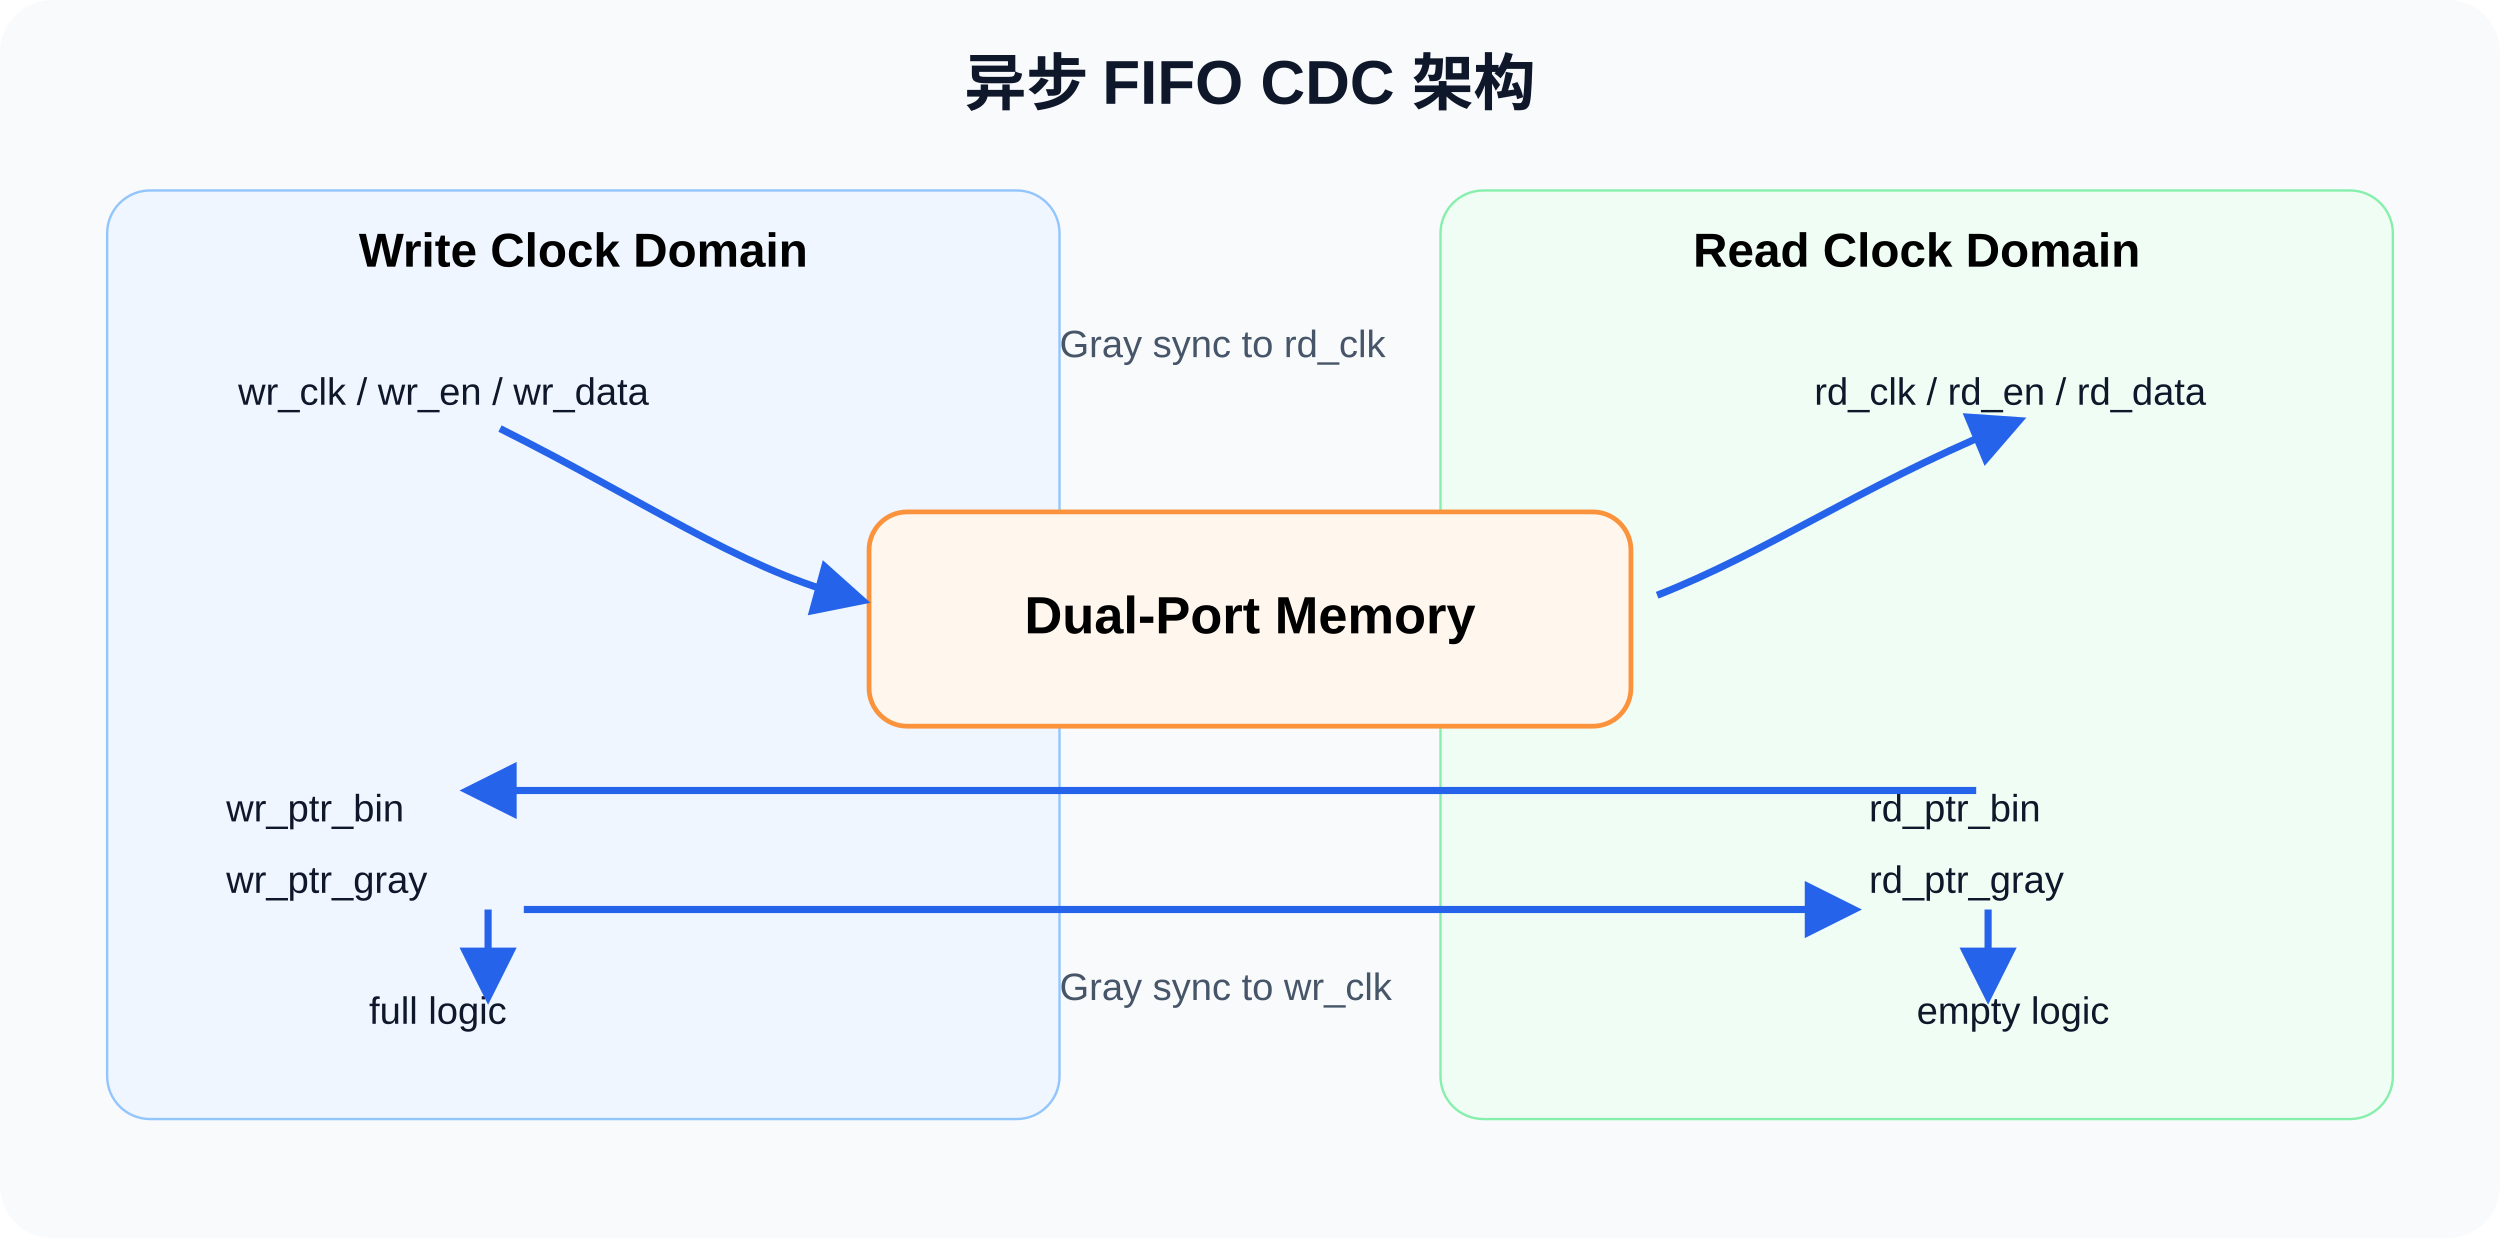
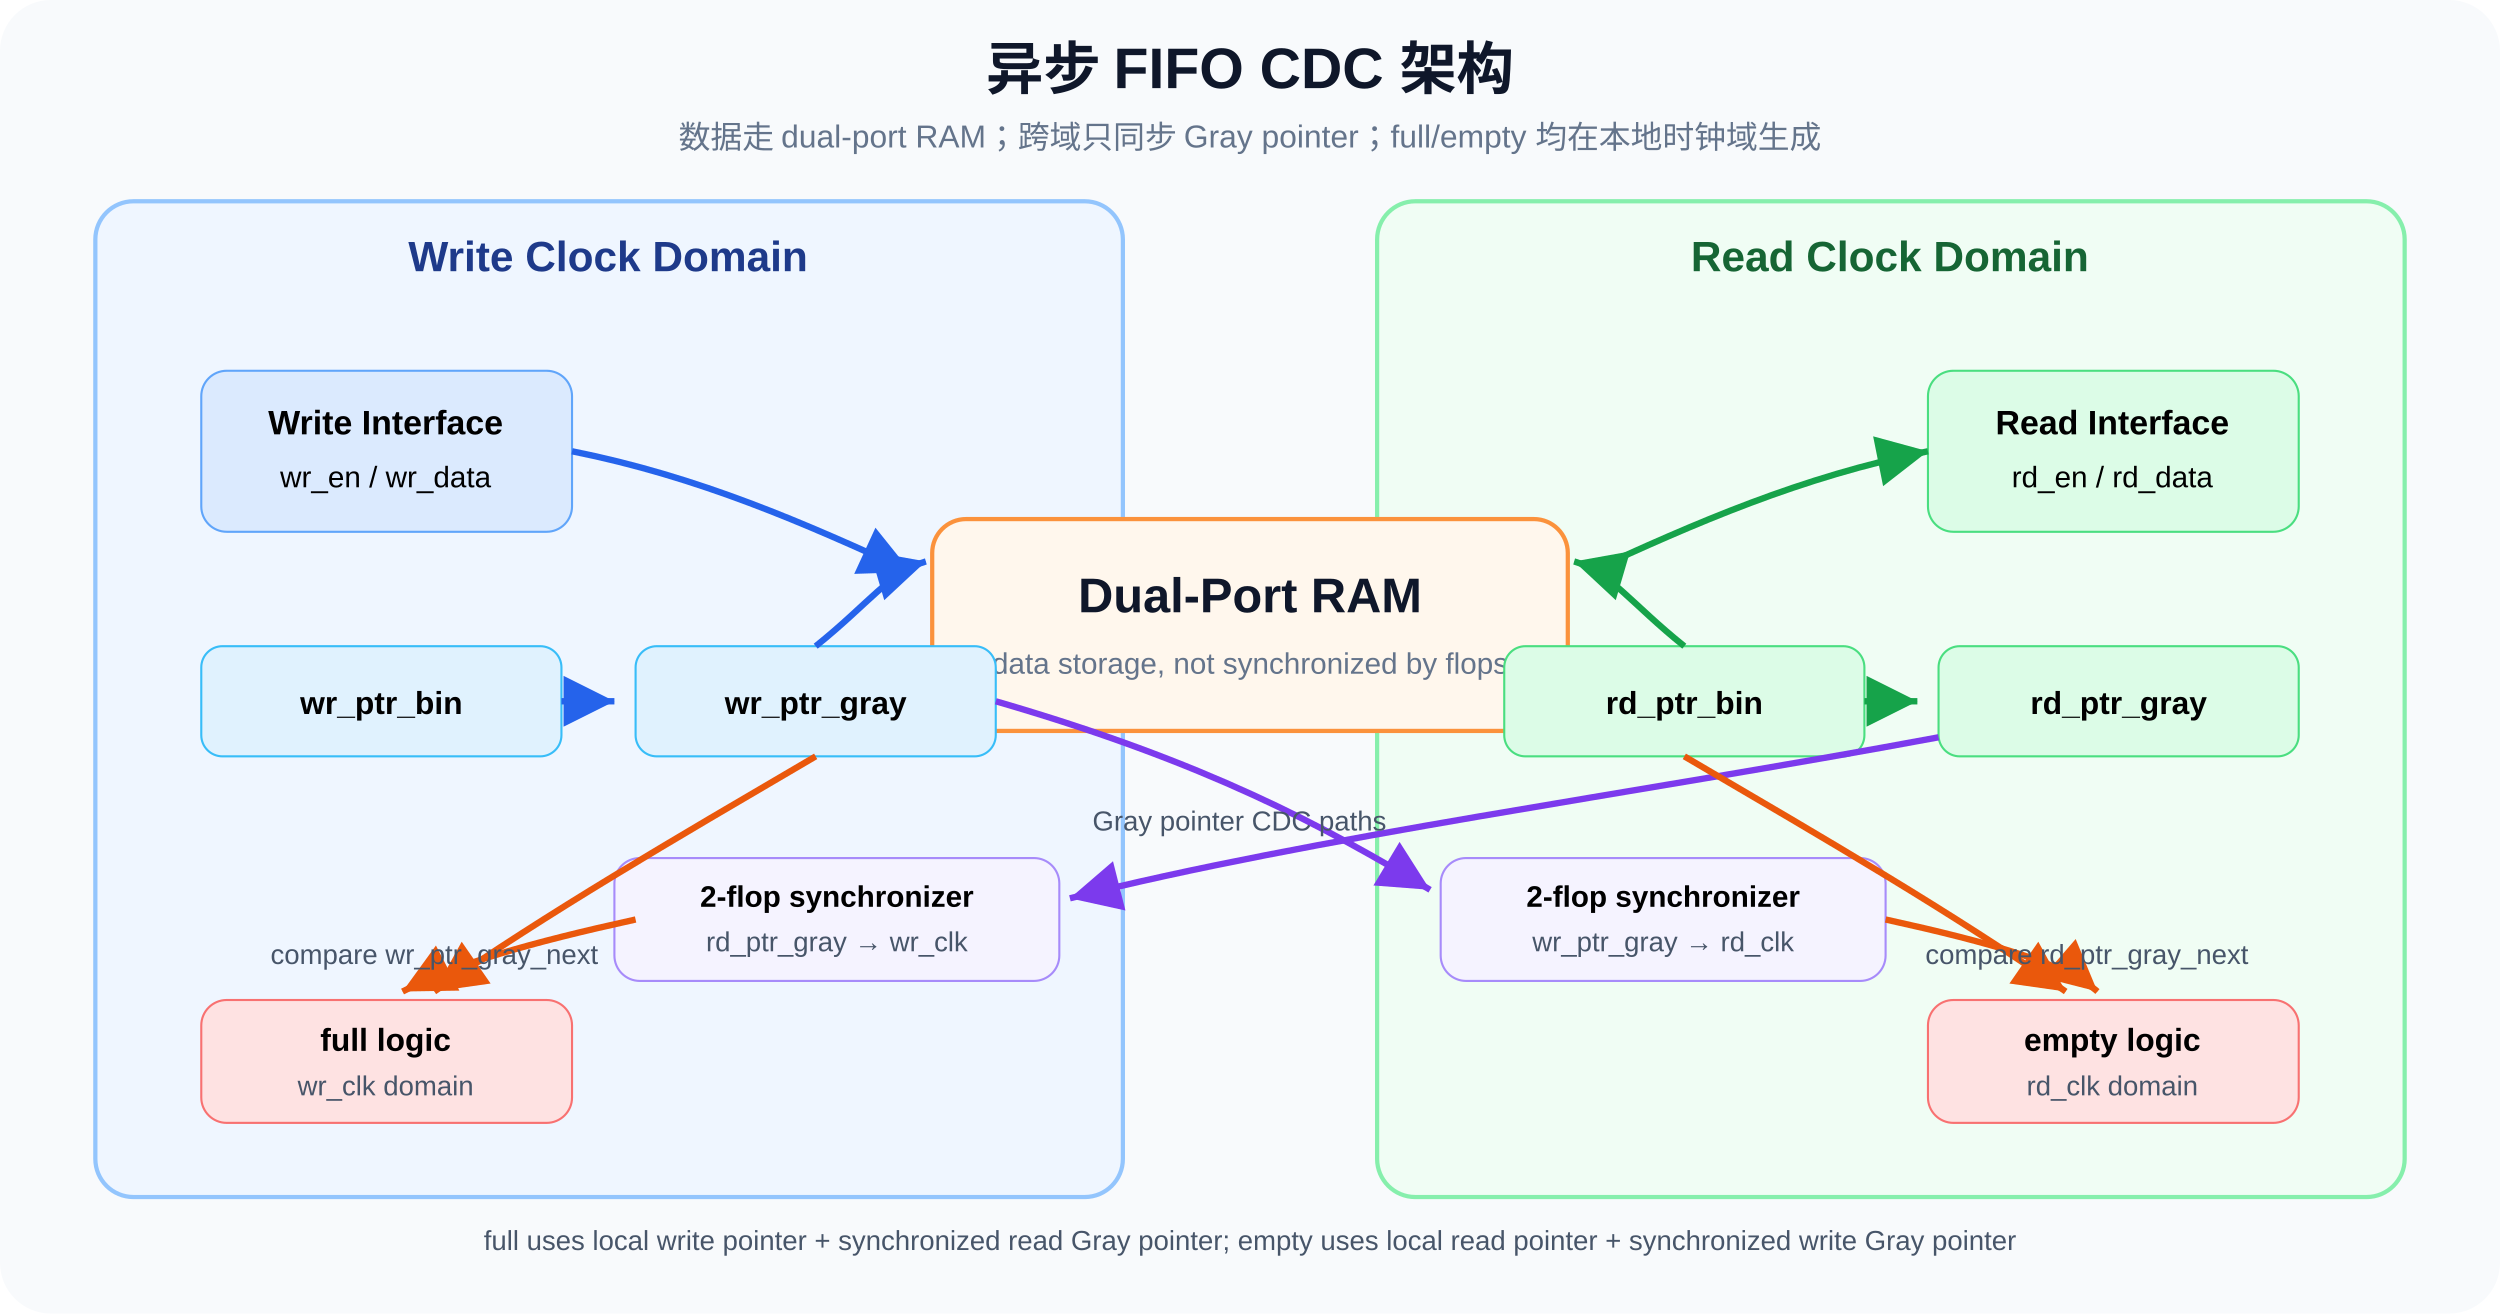
- <svg xmlns="http://www.w3.org/2000/svg" width="1050" height="520" viewBox="0 0 1050 520">
+ <svg xmlns="http://www.w3.org/2000/svg" width="1180" height="620" viewBox="0 0 1180 620">
  <defs>
-     <marker id="a" markerWidth="12" markerHeight="12" refX="6" refY="6" orient="auto">
+     <marker id="arrow_blue" markerWidth="12" markerHeight="12" refX="10" refY="6" orient="auto" markerUnits="strokeWidth">
      <path d="M2,2 L10,6 L2,10 Z" fill="#2563eb" />
    </marker>
+     <marker id="arrow_green" markerWidth="12" markerHeight="12" refX="10" refY="6" orient="auto" markerUnits="strokeWidth">
+       <path d="M2,2 L10,6 L2,10 Z" fill="#16a34a" />
+     </marker>
+     <marker id="arrow_orange" markerWidth="12" markerHeight="12" refX="10" refY="6" orient="auto" markerUnits="strokeWidth">
+       <path d="M2,2 L10,6 L2,10 Z" fill="#ea580c" />
+     </marker>
+     <marker id="arrow_purple" markerWidth="12" markerHeight="12" refX="10" refY="6" orient="auto" markerUnits="strokeWidth">
+       <path d="M2,2 L10,6 L2,10 Z" fill="#7c3aed" />
+     </marker>
  </defs>
-   <rect width="1050" height="520" rx="22" fill="#f8fafc" />
-   <text x="525" y="44" text-anchor="middle" font-family="Arial, Microsoft YaHei, sans-serif" font-size="26" font-weight="700" fill="#0f172a">异步 FIFO CDC 架构</text>
-   <rect x="45" y="80" width="400" height="390" rx="18" fill="#eff6ff" stroke="#93c5fd" />
-   <rect x="605" y="80" width="400" height="390" rx="18" fill="#f0fdf4" stroke="#86efac" />
-   <text x="245" y="112" text-anchor="middle" font-family="Arial, Microsoft YaHei, sans-serif" font-size="20" font-weight="700">Write Clock Domain</text>
-   <text x="805" y="112" text-anchor="middle" font-family="Arial, Microsoft YaHei, sans-serif" font-size="20" font-weight="700">Read Clock Domain</text>
-   <rect x="365" y="215" width="320" height="90" rx="16" fill="#fff7ed" stroke="#fb923c" stroke-width="2" />
-   <text x="525" y="266" text-anchor="middle" font-family="Arial, Microsoft YaHei, sans-serif" font-size="22" font-weight="700">Dual-Port Memory</text>
-   <g font-family="Arial, Microsoft YaHei, sans-serif" font-size="16" fill="#0f172a">
-     <text x="100" y="170">wr_clk / wr_en / wr_data</text>
-     <text x="762" y="170">rd_clk / rd_en / rd_data</text>
-     <text x="95" y="345">wr_ptr_bin</text>
-     <text x="95" y="375">wr_ptr_gray</text>
-     <text x="785" y="345">rd_ptr_bin</text>
-     <text x="785" y="375">rd_ptr_gray</text>
-     <text x="155" y="430">full logic</text>
-     <text x="805" y="430">empty logic</text>
-     <text x="445" y="150" fill="#475569">Gray sync to rd_clk</text>
-     <text x="445" y="420" fill="#475569">Gray sync to wr_clk</text>
+   <rect width="1180" height="620" rx="24" fill="#f8fafc" />
+   <text x="590" y="42" text-anchor="middle" font-family="Arial, Microsoft YaHei, sans-serif" font-size="27" font-weight="700" fill="#0f172a">异步 FIFO CDC 架构</text>
+   <text x="590" y="70" text-anchor="middle" font-family="Arial, Microsoft YaHei, sans-serif" font-size="15" fill="#64748b">数据走 dual-port RAM；跨域只同步 Gray pointer；full/empty 均在本地时钟域生成</text>
+   <rect x="45" y="95" width="485" height="470" rx="18" fill="#eff6ff" stroke="#93c5fd" stroke-width="2" />
+   <rect x="650" y="95" width="485" height="470" rx="18" fill="#f0fdf4" stroke="#86efac" stroke-width="2" />
+   <text x="287" y="128" text-anchor="middle" font-family="Arial, Microsoft YaHei, sans-serif" font-size="20" font-weight="700" fill="#1e3a8a">Write Clock Domain</text>
+   <text x="892" y="128" text-anchor="middle" font-family="Arial, Microsoft YaHei, sans-serif" font-size="20" font-weight="700" fill="#166534">Read Clock Domain</text>
+   <rect x="440" y="245" width="300" height="100" rx="16" fill="#fff7ed" stroke="#fb923c" stroke-width="2" />
+   <text x="590" y="289" text-anchor="middle" font-family="Arial, Microsoft YaHei, sans-serif" font-size="23" font-weight="700" fill="#0f172a">Dual-Port RAM</text>
+   <text x="590" y="318" text-anchor="middle" font-family="Arial, Microsoft YaHei, sans-serif" font-size="14" fill="#64748b">data storage, not synchronized by flops</text>
+   <rect x="95" y="175" width="175" height="76" rx="12" fill="#dbeafe" stroke="#60a5fa" />
+   <text x="182" y="205" text-anchor="middle" font-family="Arial, Microsoft YaHei, sans-serif" font-size="16" font-weight="700">Write Interface</text>
+   <text x="182" y="230" text-anchor="middle" font-family="Arial, Microsoft YaHei, sans-serif" font-size="14">wr_en / wr_data</text>
+   <rect x="910" y="175" width="175" height="76" rx="12" fill="#dcfce7" stroke="#4ade80" />
+   <text x="997" y="205" text-anchor="middle" font-family="Arial, Microsoft YaHei, sans-serif" font-size="16" font-weight="700">Read Interface</text>
+   <text x="997" y="230" text-anchor="middle" font-family="Arial, Microsoft YaHei, sans-serif" font-size="14">rd_en / rd_data</text>
+   <rect x="95" y="305" width="170" height="52" rx="10" fill="#e0f2fe" stroke="#38bdf8" />
+   <text x="180" y="337" text-anchor="middle" font-family="Arial, Microsoft YaHei, sans-serif" font-size="15" font-weight="700">wr_ptr_bin</text>
+   <rect x="300" y="305" width="170" height="52" rx="10" fill="#e0f2fe" stroke="#38bdf8" />
+   <text x="385" y="337" text-anchor="middle" font-family="Arial, Microsoft YaHei, sans-serif" font-size="15" font-weight="700">wr_ptr_gray</text>
+   <rect x="710" y="305" width="170" height="52" rx="10" fill="#dcfce7" stroke="#4ade80" />
+   <text x="795" y="337" text-anchor="middle" font-family="Arial, Microsoft YaHei, sans-serif" font-size="15" font-weight="700">rd_ptr_bin</text>
+   <rect x="915" y="305" width="170" height="52" rx="10" fill="#dcfce7" stroke="#4ade80" />
+   <text x="1000" y="337" text-anchor="middle" font-family="Arial, Microsoft YaHei, sans-serif" font-size="15" font-weight="700">rd_ptr_gray</text>
+   <rect x="680" y="405" width="210" height="58" rx="12" fill="#f5f3ff" stroke="#a78bfa" />
+   <text x="785" y="428" text-anchor="middle" font-family="Arial, Microsoft YaHei, sans-serif" font-size="14" font-weight="700">2-flop synchronizer</text>
+   <text x="785" y="449" text-anchor="middle" font-family="Arial, Microsoft YaHei, sans-serif" font-size="13" fill="#475569">wr_ptr_gray → rd_clk</text>
+   <rect x="290" y="405" width="210" height="58" rx="12" fill="#f5f3ff" stroke="#a78bfa" />
+   <text x="395" y="428" text-anchor="middle" font-family="Arial, Microsoft YaHei, sans-serif" font-size="14" font-weight="700">2-flop synchronizer</text>
+   <text x="395" y="449" text-anchor="middle" font-family="Arial, Microsoft YaHei, sans-serif" font-size="13" fill="#475569">rd_ptr_gray → wr_clk</text>
+   <rect x="95" y="472" width="175" height="58" rx="12" fill="#fee2e2" stroke="#f87171" />
+   <text x="182" y="496" text-anchor="middle" font-family="Arial, Microsoft YaHei, sans-serif" font-size="15" font-weight="700">full logic</text>
+   <text x="182" y="517" text-anchor="middle" font-family="Arial, Microsoft YaHei, sans-serif" font-size="13" fill="#475569">wr_clk domain</text>
+   <rect x="910" y="472" width="175" height="58" rx="12" fill="#fee2e2" stroke="#f87171" />
+   <text x="997" y="496" text-anchor="middle" font-family="Arial, Microsoft YaHei, sans-serif" font-size="15" font-weight="700">empty logic</text>
+   <text x="997" y="517" text-anchor="middle" font-family="Arial, Microsoft YaHei, sans-serif" font-size="13" fill="#475569">rd_clk domain</text>
+   <g stroke="#2563eb" stroke-width="3" fill="none" marker-end="url(#arrow_blue)">
+     <path d="M270 213 C330 225 380 247 430 270" />
+     <path d="M265 331 H290" />
+     <path d="M385 305 C410 285 420 270 437 265" />
  </g>
-   <g stroke="#2563eb" stroke-width="3" fill="none" marker-end="url(#a)">
-     <path d="M210 180 C270 210 310 238 354 250" />
-     <path d="M696 250 C742 232 780 205 840 180" />
-     <path d="M220 382 H430 C500 382 550 382 625 382 H770" />
-     <path d="M830 332 H645 C565 332 500 332 420 332 H205" />
-     <path d="M205 382 V410" />
-     <path d="M835 382 V410" />
+   <g stroke="#16a34a" stroke-width="3" fill="none" marker-end="url(#arrow_green)">
+     <path d="M750 270 C800 247 850 225 910 213" />
+     <path d="M880 331 H905" />
+     <path d="M795 305 C770 285 760 270 743 265" />
+   </g>
+   <g stroke="#7c3aed" stroke-width="3" fill="none" marker-end="url(#arrow_purple)">
+     <path d="M470 331 C570 360 625 390 675 420" />
+     <path d="M915 348 C770 375 620 395 505 424" />
+   </g>
+   <g stroke="#ea580c" stroke-width="3" fill="none" marker-end="url(#arrow_orange)">
+     <path d="M300 434 C250 445 215 455 190 468" />
+     <path d="M385 357 C315 398 260 430 205 468" />
+     <path d="M890 434 C940 445 975 455 990 468" />
+     <path d="M795 357 C865 398 920 430 975 468" />
+   </g>
+   <g font-family="Arial, Microsoft YaHei, sans-serif" font-size="13" fill="#475569">
+     <text x="585" y="392" text-anchor="middle">Gray pointer CDC paths</text>
+     <text x="205" y="455" text-anchor="middle">compare wr_ptr_gray_next</text>
+     <text x="985" y="455" text-anchor="middle">compare rd_ptr_gray_next</text>
+     <text x="590" y="590" text-anchor="middle">full uses local write pointer + synchronized read Gray pointer; empty uses local read pointer + synchronized write Gray pointer</text>
  </g>
</svg>
